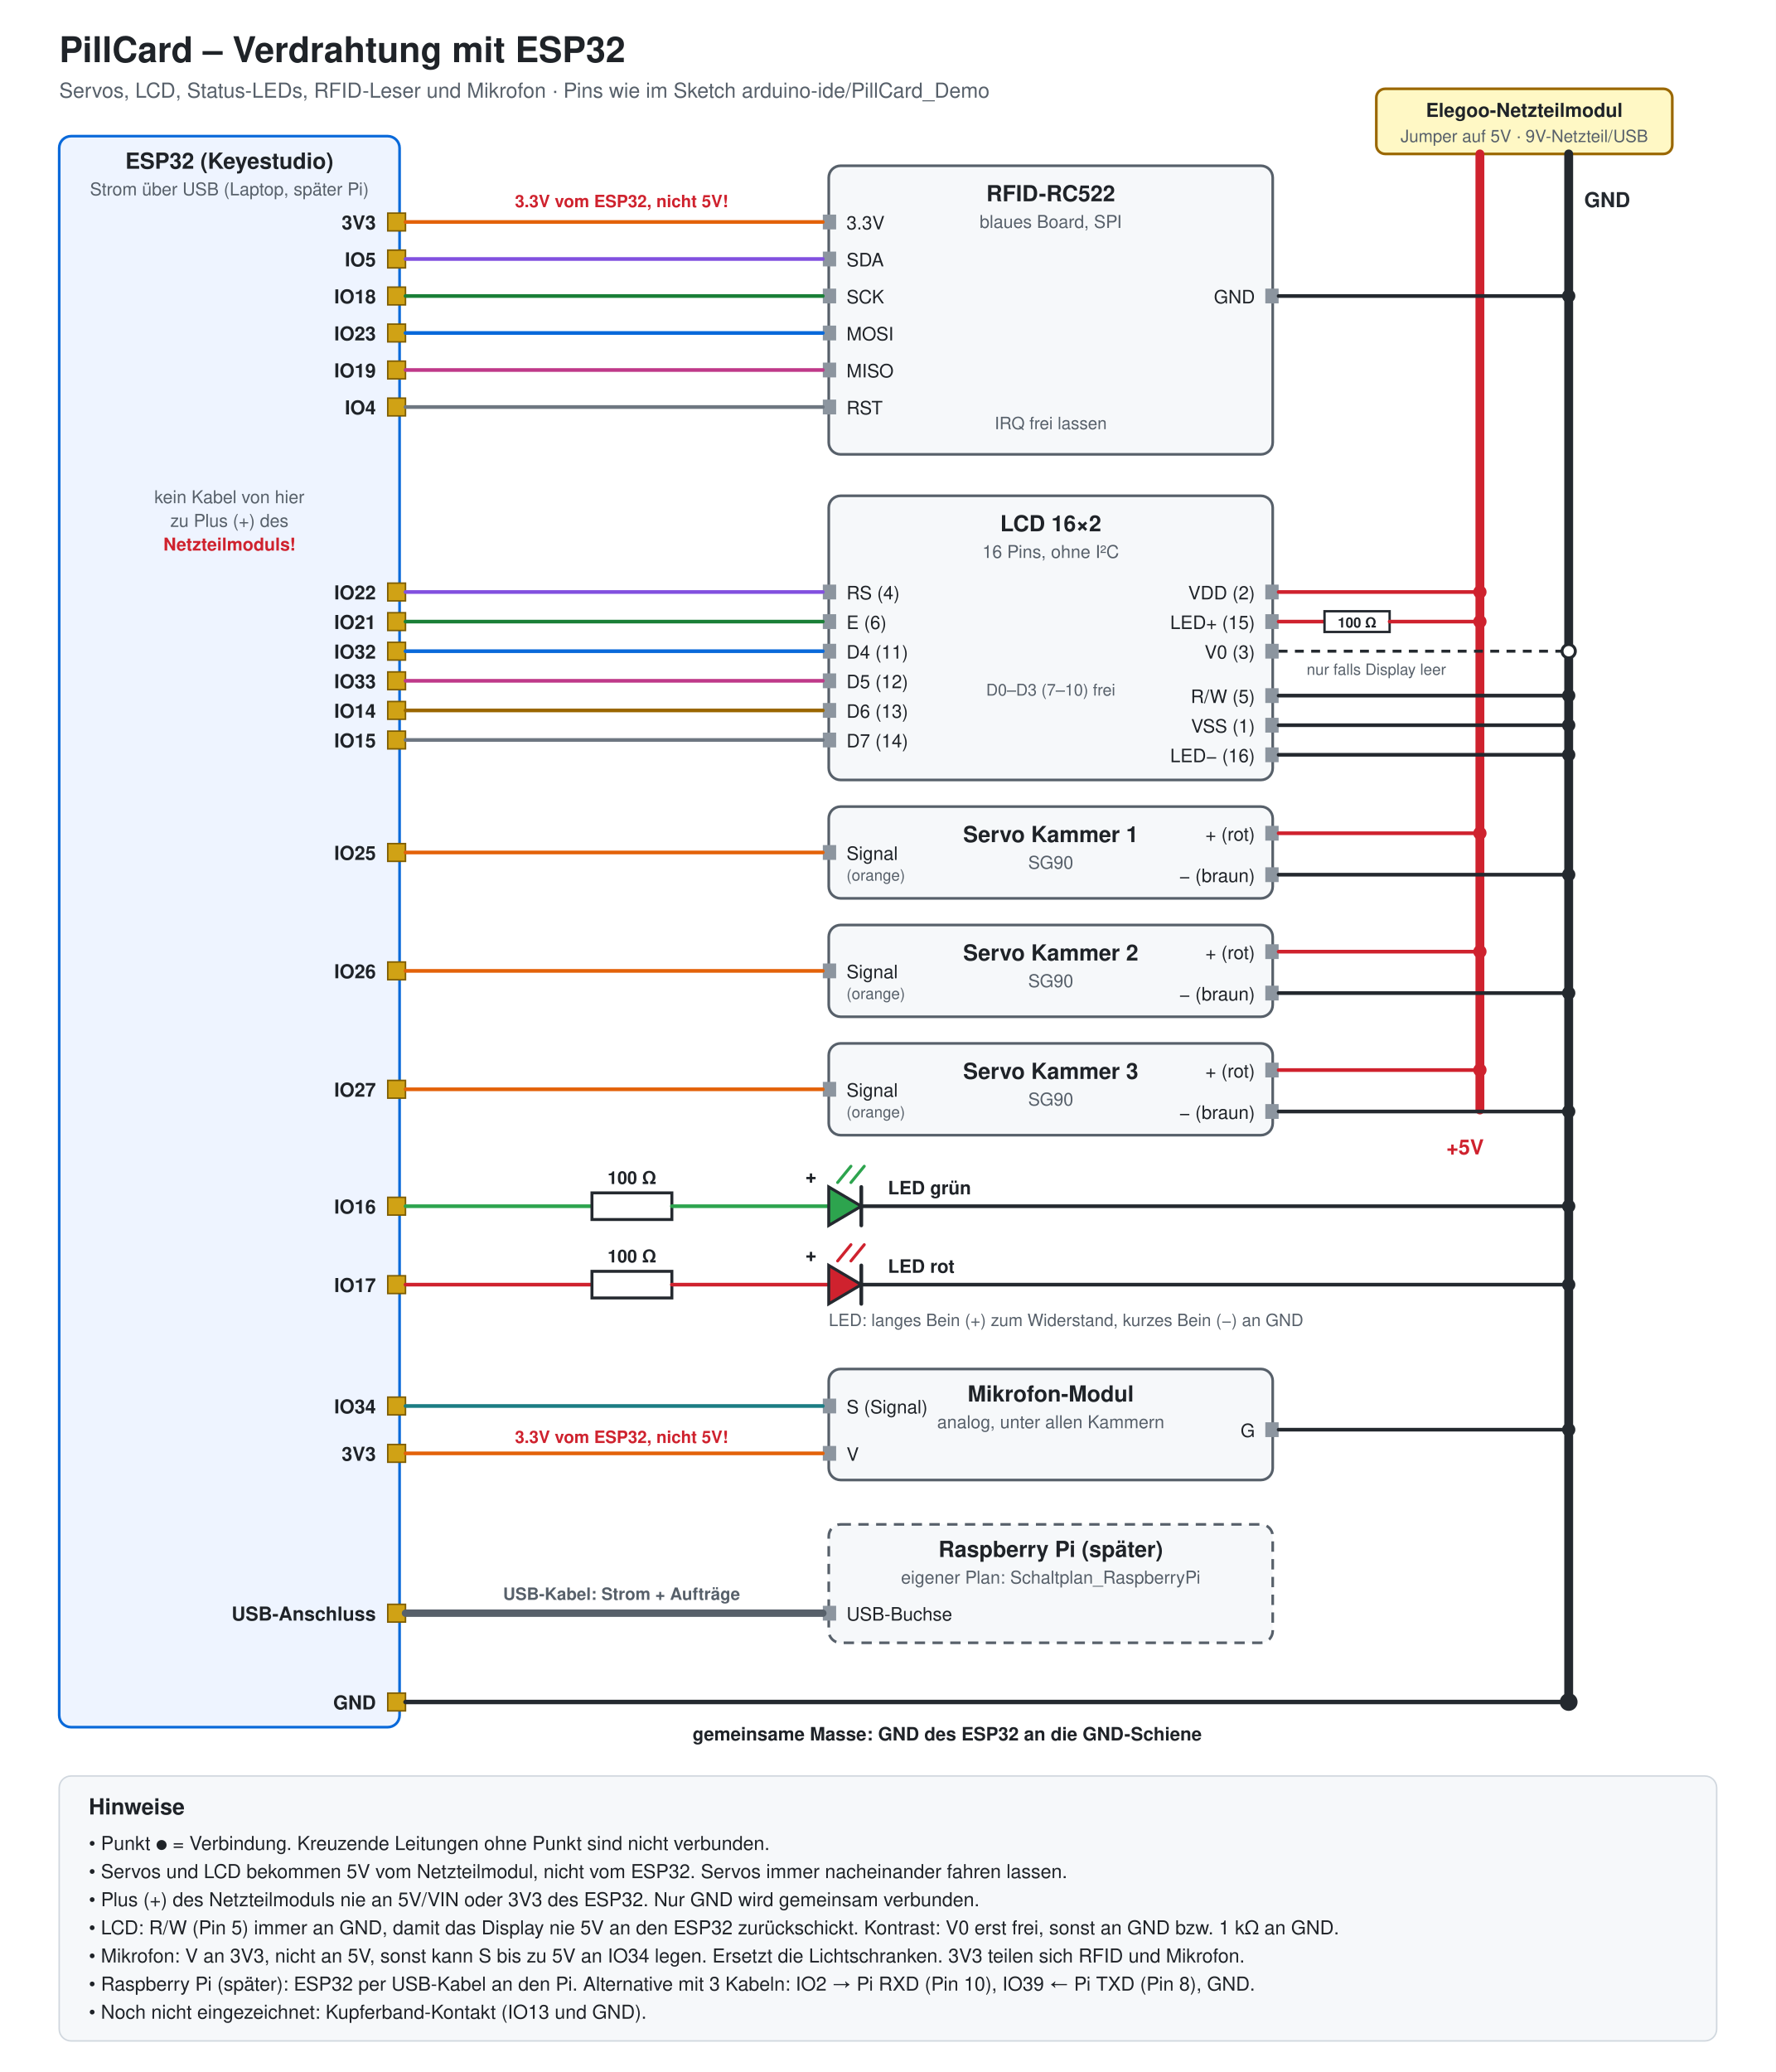
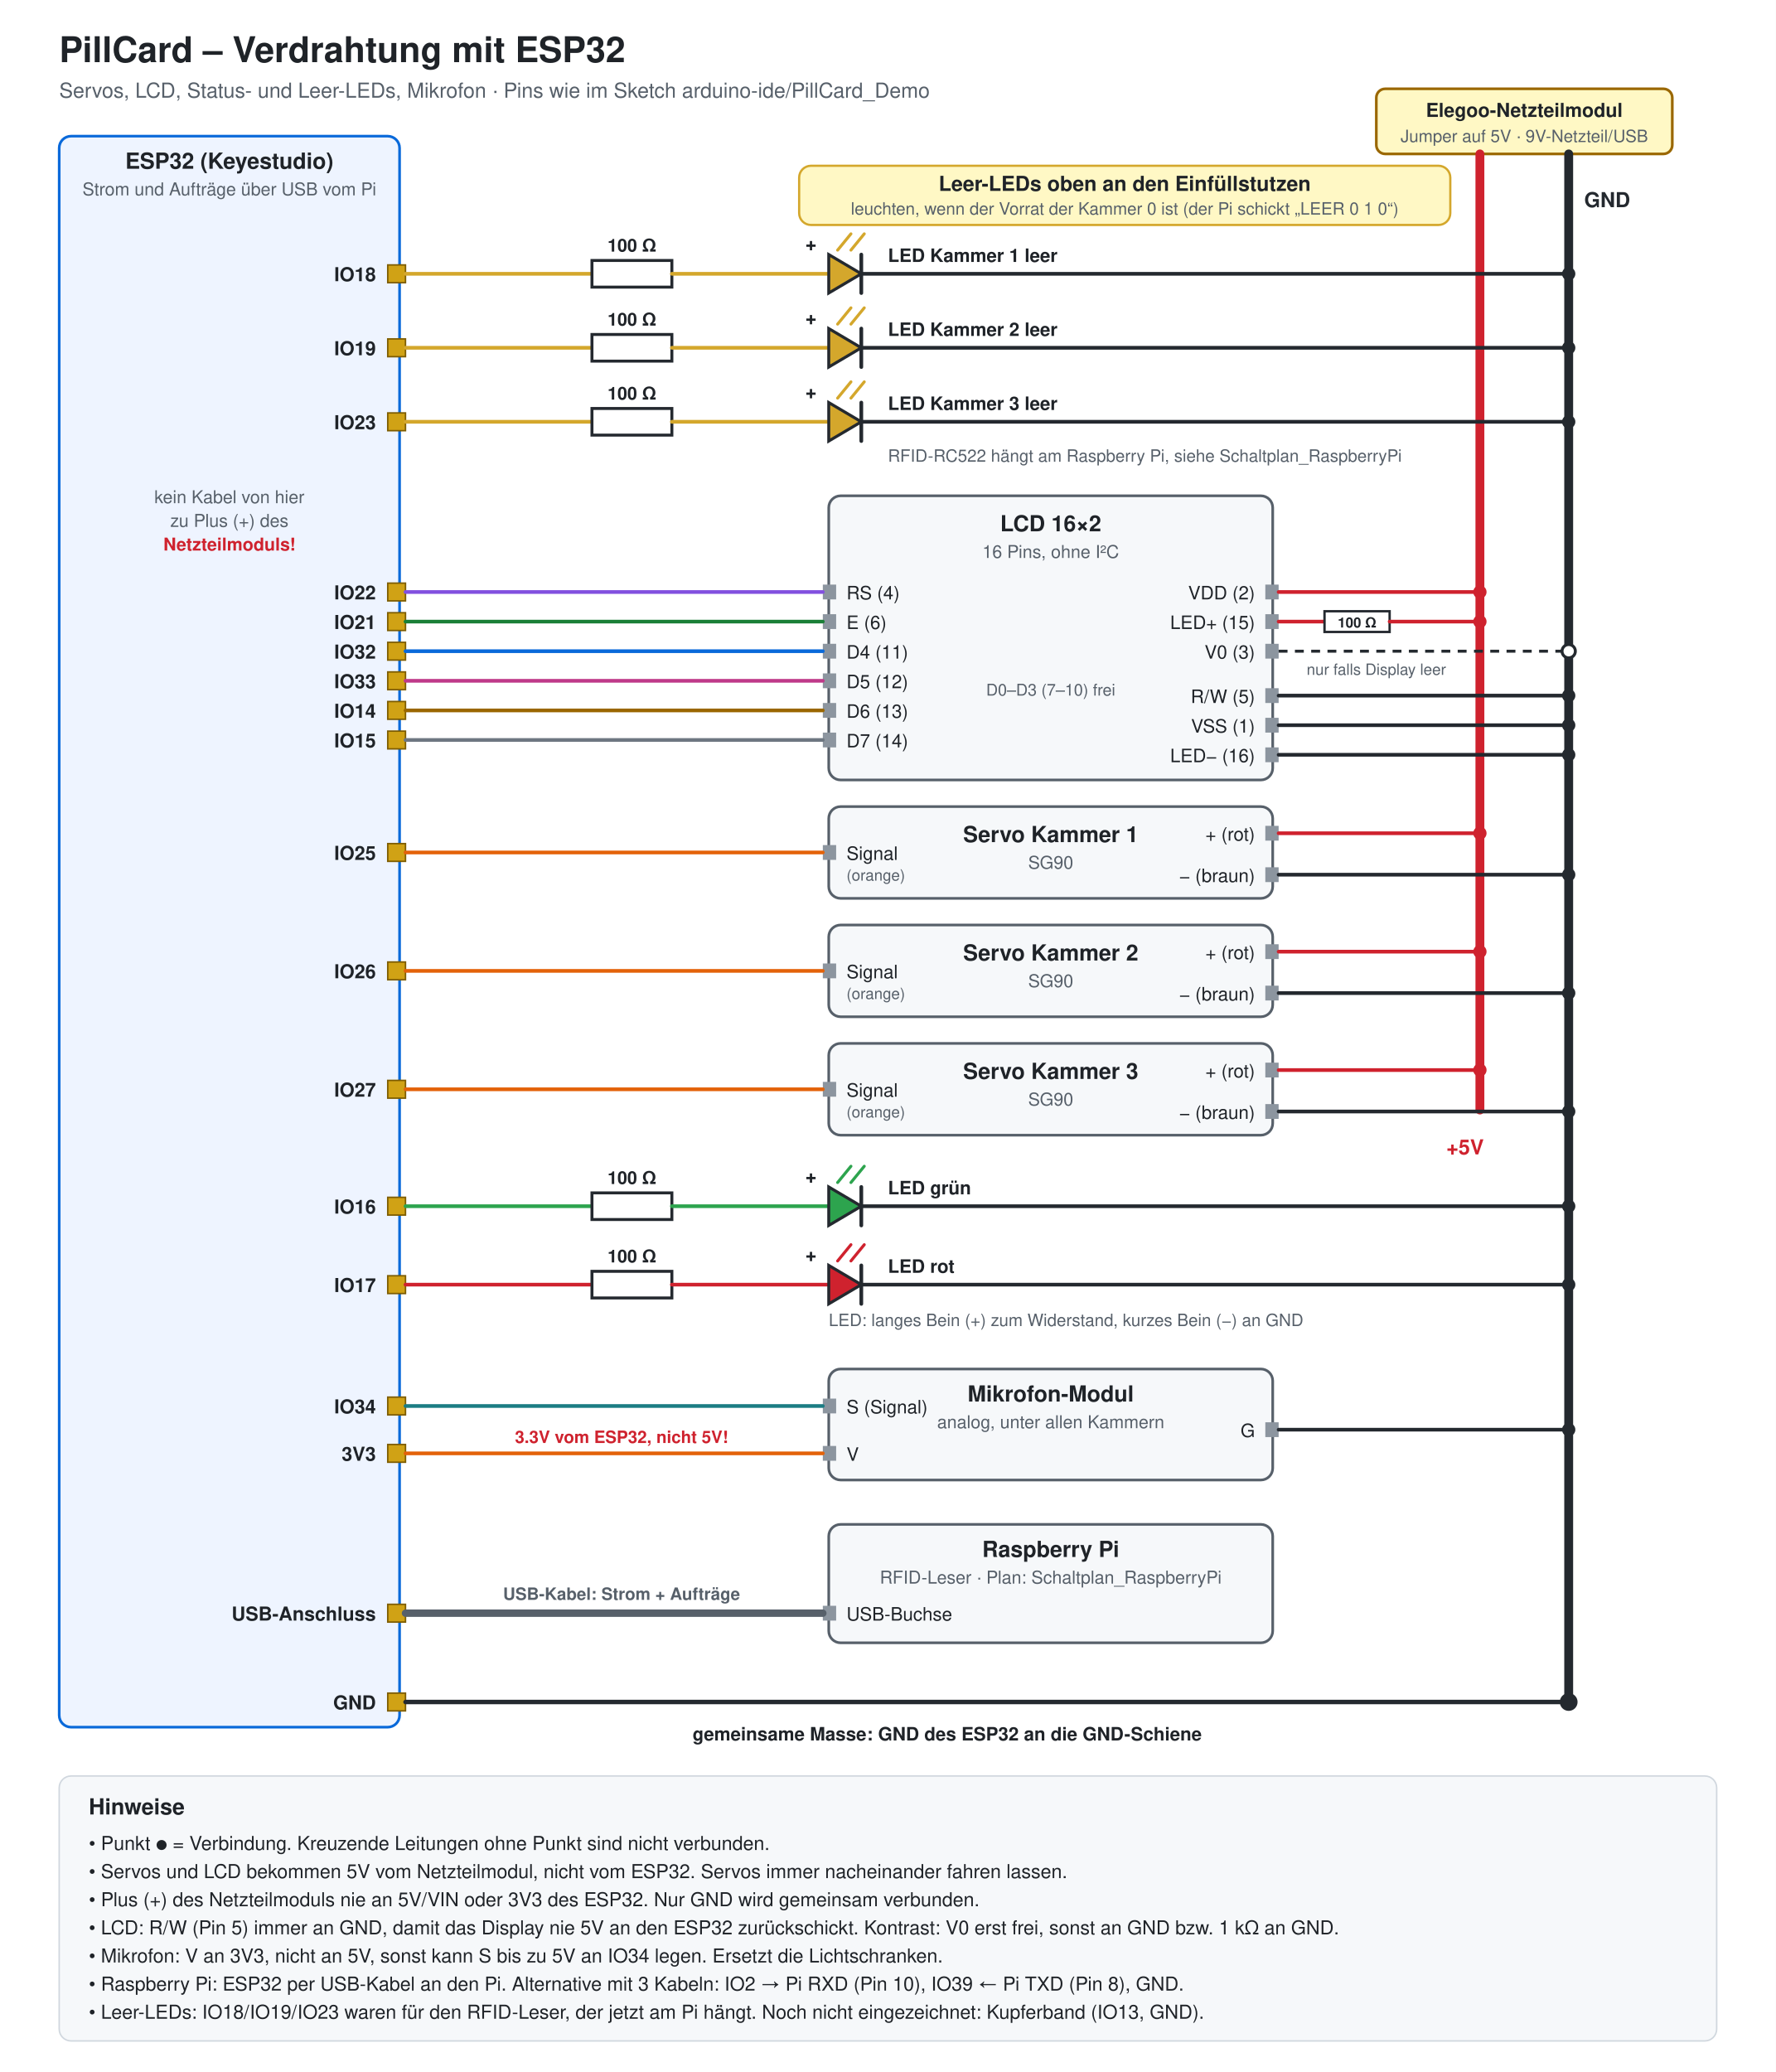
<svg xmlns="http://www.w3.org/2000/svg" viewBox="0 0 1200 1400" width="1200" height="1400">
  <rect width="1200" height="1400" fill="#ffffff" />
  <text x="40" y="42" font-family="Helvetica, Arial, sans-serif" font-size="24" text-anchor="start" font-weight="bold" fill="#1f2328">PillCard – Verdrahtung mit ESP32</text>
-   <text x="40" y="66" font-family="Helvetica, Arial, sans-serif" font-size="14" text-anchor="start" font-weight="normal" fill="#57606a">Servos, LCD, Status-LEDs, RFID-Leser und Mikrofon · Pins wie im Sketch arduino-ide/PillCard_Demo</text>
+   <text x="40" y="66" font-family="Helvetica, Arial, sans-serif" font-size="14" text-anchor="start" font-weight="normal" fill="#57606a">Servos, LCD, Status- und Leer-LEDs, Mikrofon · Pins wie im Sketch arduino-ide/PillCard_Demo</text>
  <rect x="40" y="92" width="230" height="1075" rx="8" fill="#eef4ff" stroke="#0969da" stroke-width="1.8" />
  <text x="155.0" y="114" font-family="Helvetica, Arial, sans-serif" font-size="15" text-anchor="middle" font-weight="bold" fill="#1f2328">ESP32 (Keyestudio)</text>
-   <text x="155.0" y="132" font-family="Helvetica, Arial, sans-serif" font-size="12" text-anchor="middle" font-weight="normal" fill="#57606a">Strom über USB (Laptop, später Pi)</text>
+   <text x="155.0" y="132" font-family="Helvetica, Arial, sans-serif" font-size="12" text-anchor="middle" font-weight="normal" fill="#57606a">Strom und Aufträge über USB vom Pi</text>
  <text x="155" y="340" font-family="Helvetica, Arial, sans-serif" font-size="12" text-anchor="middle" font-weight="normal" fill="#57606a">kein Kabel von hier</text>
  <text x="155" y="356" font-family="Helvetica, Arial, sans-serif" font-size="12" text-anchor="middle" font-weight="normal" fill="#57606a">zu Plus (+) des</text>
  <text x="155" y="372" font-family="Helvetica, Arial, sans-serif" font-size="12" text-anchor="middle" font-weight="bold" fill="#cf222e">Netzteilmoduls!</text>
  <rect x="930" y="60" width="200" height="44" rx="6" fill="#fff8c5" stroke="#9a6700" stroke-width="1.8" />
  <text x="1030" y="79" font-family="Helvetica, Arial, sans-serif" font-size="13" text-anchor="middle" font-weight="bold" fill="#1f2328">Elegoo-Netzteilmodul</text>
  <text x="1030" y="96" font-family="Helvetica, Arial, sans-serif" font-size="11.5" text-anchor="middle" font-weight="normal" fill="#57606a">Jumper auf 5V · 9V-Netzteil/USB</text>
  <line x1="1000" y1="104" x2="1000" y2="750" stroke="#cf222e" stroke-width="6" stroke-linecap="round" />
  <line x1="1060" y1="104" x2="1060" y2="1150" stroke="#24292f" stroke-width="6" stroke-linecap="round" />
  <text x="990" y="780" font-family="Helvetica, Arial, sans-serif" font-size="14" text-anchor="middle" font-weight="bold" fill="#cf222e">+5V</text>
  <text x="1086" y="140" font-family="Helvetica, Arial, sans-serif" font-size="14" text-anchor="middle" font-weight="bold" fill="#24292f">GND</text>
-   <rect x="560" y="112" width="300" height="195" rx="8" fill="#f6f8fa" stroke="#57606a" stroke-width="1.8" />
-   <text x="710.0" y="134" font-family="Helvetica, Arial, sans-serif" font-size="15" text-anchor="middle" font-weight="bold" fill="#1f2328" />
-   <text x="710" y="136" font-family="Helvetica, Arial, sans-serif" font-size="15" text-anchor="middle" font-weight="bold" fill="#1f2328">RFID-RC522</text>
-   <text x="710" y="154" font-family="Helvetica, Arial, sans-serif" font-size="12" text-anchor="middle" font-weight="normal" fill="#57606a">blaues Board, SPI</text>
-   <text x="710" y="290" font-family="Helvetica, Arial, sans-serif" font-size="11.5" text-anchor="middle" font-weight="normal" fill="#57606a">IRQ frei lassen</text>
-   <rect x="262" y="144" width="12" height="12" fill="#d0a215" stroke="#7d5c00" />
-   <text x="254" y="155" font-family="Helvetica, Arial, sans-serif" font-size="13" text-anchor="end" font-weight="bold" fill="#1f2328">3V3</text>
-   <rect x="556" y="145" width="9" height="10" fill="#8c959f" />
-   <text x="572" y="155" font-family="Helvetica, Arial, sans-serif" font-size="12.5" text-anchor="start" font-weight="normal" fill="#1f2328">3.3V</text>
-   <line x1="274" y1="150" x2="556" y2="150" stroke="#e36209" stroke-width="2.5" stroke-linecap="round" />
-   <rect x="262" y="169" width="12" height="12" fill="#d0a215" stroke="#7d5c00" />
-   <text x="254" y="180" font-family="Helvetica, Arial, sans-serif" font-size="13" text-anchor="end" font-weight="bold" fill="#1f2328">IO5</text>
-   <rect x="556" y="170" width="9" height="10" fill="#8c959f" />
-   <text x="572" y="180" font-family="Helvetica, Arial, sans-serif" font-size="12.5" text-anchor="start" font-weight="normal" fill="#1f2328">SDA</text>
-   <line x1="274" y1="175" x2="556" y2="175" stroke="#8250df" stroke-width="2.5" stroke-linecap="round" />
-   <rect x="262" y="194" width="12" height="12" fill="#d0a215" stroke="#7d5c00" />
-   <text x="254" y="205" font-family="Helvetica, Arial, sans-serif" font-size="13" text-anchor="end" font-weight="bold" fill="#1f2328">IO18</text>
-   <rect x="556" y="195" width="9" height="10" fill="#8c959f" />
-   <text x="572" y="205" font-family="Helvetica, Arial, sans-serif" font-size="12.5" text-anchor="start" font-weight="normal" fill="#1f2328">SCK</text>
-   <line x1="274" y1="200" x2="556" y2="200" stroke="#1a7f37" stroke-width="2.5" stroke-linecap="round" />
-   <rect x="262" y="219" width="12" height="12" fill="#d0a215" stroke="#7d5c00" />
-   <text x="254" y="230" font-family="Helvetica, Arial, sans-serif" font-size="13" text-anchor="end" font-weight="bold" fill="#1f2328">IO23</text>
-   <rect x="556" y="220" width="9" height="10" fill="#8c959f" />
-   <text x="572" y="230" font-family="Helvetica, Arial, sans-serif" font-size="12.5" text-anchor="start" font-weight="normal" fill="#1f2328">MOSI</text>
-   <line x1="274" y1="225" x2="556" y2="225" stroke="#0969da" stroke-width="2.5" stroke-linecap="round" />
-   <rect x="262" y="244" width="12" height="12" fill="#d0a215" stroke="#7d5c00" />
-   <text x="254" y="255" font-family="Helvetica, Arial, sans-serif" font-size="13" text-anchor="end" font-weight="bold" fill="#1f2328">IO19</text>
-   <rect x="556" y="245" width="9" height="10" fill="#8c959f" />
-   <text x="572" y="255" font-family="Helvetica, Arial, sans-serif" font-size="12.5" text-anchor="start" font-weight="normal" fill="#1f2328">MISO</text>
-   <line x1="274" y1="250" x2="556" y2="250" stroke="#bf3989" stroke-width="2.5" stroke-linecap="round" />
-   <rect x="262" y="269" width="12" height="12" fill="#d0a215" stroke="#7d5c00" />
-   <text x="254" y="280" font-family="Helvetica, Arial, sans-serif" font-size="13" text-anchor="end" font-weight="bold" fill="#1f2328">IO4</text>
-   <rect x="556" y="270" width="9" height="10" fill="#8c959f" />
-   <text x="572" y="280" font-family="Helvetica, Arial, sans-serif" font-size="12.5" text-anchor="start" font-weight="normal" fill="#1f2328">RST</text>
-   <line x1="274" y1="275" x2="556" y2="275" stroke="#6e7781" stroke-width="2.5" stroke-linecap="round" />
-   <rect x="855" y="195" width="9" height="10" fill="#8c959f" />
-   <text x="848" y="205" font-family="Helvetica, Arial, sans-serif" font-size="12.5" text-anchor="end" font-weight="normal" fill="#1f2328">GND</text>
-   <line x1="864" y1="200" x2="1060" y2="200" stroke="#24292f" stroke-width="2.5" stroke-linecap="round" />
-   <circle cx="1060" cy="200" r="4.5" fill="#24292f" />
-   <text x="420" y="140" font-family="Helvetica, Arial, sans-serif" font-size="11.5" text-anchor="middle" font-weight="bold" fill="#cf222e">3.3V vom ESP32, nicht 5V!</text>
+   <rect x="540" y="112" width="440" height="40" rx="8" fill="#fff8c5" stroke="#d4a72c" stroke-width="1.5" />
+   <text x="760" y="129" font-family="Helvetica, Arial, sans-serif" font-size="14" text-anchor="middle" font-weight="bold" fill="#1f2328">Leer-LEDs oben an den Einfüllstutzen</text>
+   <text x="760" y="145" font-family="Helvetica, Arial, sans-serif" font-size="11.5" text-anchor="middle" font-weight="normal" fill="#57606a">leuchten, wenn der Vorrat der Kammer 0 ist (der Pi schickt „LEER 0 1 0“)</text>
+   <rect x="262" y="179" width="12" height="12" fill="#d0a215" stroke="#7d5c00" />
+   <text x="254" y="190" font-family="Helvetica, Arial, sans-serif" font-size="13" text-anchor="end" font-weight="bold" fill="#1f2328">IO18</text>
+   <line x1="274" y1="185" x2="400" y2="185" stroke="#d4a72c" stroke-width="2.5" stroke-linecap="round" />
+   <rect x="400" y="176" width="54" height="18" fill="#ffffff" stroke="#24292f" stroke-width="2" />
+   <text x="427" y="170" font-family="Helvetica, Arial, sans-serif" font-size="12" text-anchor="middle" font-weight="bold" fill="#1f2328">100 Ω</text>
+   <line x1="454" y1="185" x2="560" y2="185" stroke="#d4a72c" stroke-width="2.5" stroke-linecap="round" />
+   <polygon points="560,172 560,198 582,185" fill="#d4a72c" stroke="#24292f" stroke-width="2" />
+   <line x1="582" y1="172" x2="582" y2="198" stroke="#24292f" stroke-width="2.5" stroke-linecap="round" />
+   <line x1="566" y1="169" x2="575" y2="158" stroke="#d4a72c" stroke-width="2" stroke-linecap="round" />
+   <line x1="575" y1="169" x2="584" y2="158" stroke="#d4a72c" stroke-width="2" stroke-linecap="round" />
+   <text x="600" y="177" font-family="Helvetica, Arial, sans-serif" font-size="12.5" text-anchor="start" font-weight="bold" fill="#1f2328">LED Kammer 1 leer</text>
+   <text x="548" y="169" font-family="Helvetica, Arial, sans-serif" font-size="13" text-anchor="middle" font-weight="bold" fill="#1f2328">+</text>
+   <line x1="582" y1="185" x2="1060" y2="185" stroke="#24292f" stroke-width="2.5" stroke-linecap="round" />
+   <circle cx="1060" cy="185" r="4.5" fill="#24292f" />
+   <rect x="262" y="229" width="12" height="12" fill="#d0a215" stroke="#7d5c00" />
+   <text x="254" y="240" font-family="Helvetica, Arial, sans-serif" font-size="13" text-anchor="end" font-weight="bold" fill="#1f2328">IO19</text>
+   <line x1="274" y1="235" x2="400" y2="235" stroke="#d4a72c" stroke-width="2.5" stroke-linecap="round" />
+   <rect x="400" y="226" width="54" height="18" fill="#ffffff" stroke="#24292f" stroke-width="2" />
+   <text x="427" y="220" font-family="Helvetica, Arial, sans-serif" font-size="12" text-anchor="middle" font-weight="bold" fill="#1f2328">100 Ω</text>
+   <line x1="454" y1="235" x2="560" y2="235" stroke="#d4a72c" stroke-width="2.5" stroke-linecap="round" />
+   <polygon points="560,222 560,248 582,235" fill="#d4a72c" stroke="#24292f" stroke-width="2" />
+   <line x1="582" y1="222" x2="582" y2="248" stroke="#24292f" stroke-width="2.5" stroke-linecap="round" />
+   <line x1="566" y1="219" x2="575" y2="208" stroke="#d4a72c" stroke-width="2" stroke-linecap="round" />
+   <line x1="575" y1="219" x2="584" y2="208" stroke="#d4a72c" stroke-width="2" stroke-linecap="round" />
+   <text x="600" y="227" font-family="Helvetica, Arial, sans-serif" font-size="12.5" text-anchor="start" font-weight="bold" fill="#1f2328">LED Kammer 2 leer</text>
+   <text x="548" y="219" font-family="Helvetica, Arial, sans-serif" font-size="13" text-anchor="middle" font-weight="bold" fill="#1f2328">+</text>
+   <line x1="582" y1="235" x2="1060" y2="235" stroke="#24292f" stroke-width="2.5" stroke-linecap="round" />
+   <circle cx="1060" cy="235" r="4.5" fill="#24292f" />
+   <rect x="262" y="279" width="12" height="12" fill="#d0a215" stroke="#7d5c00" />
+   <text x="254" y="290" font-family="Helvetica, Arial, sans-serif" font-size="13" text-anchor="end" font-weight="bold" fill="#1f2328">IO23</text>
+   <line x1="274" y1="285" x2="400" y2="285" stroke="#d4a72c" stroke-width="2.5" stroke-linecap="round" />
+   <rect x="400" y="276" width="54" height="18" fill="#ffffff" stroke="#24292f" stroke-width="2" />
+   <text x="427" y="270" font-family="Helvetica, Arial, sans-serif" font-size="12" text-anchor="middle" font-weight="bold" fill="#1f2328">100 Ω</text>
+   <line x1="454" y1="285" x2="560" y2="285" stroke="#d4a72c" stroke-width="2.5" stroke-linecap="round" />
+   <polygon points="560,272 560,298 582,285" fill="#d4a72c" stroke="#24292f" stroke-width="2" />
+   <line x1="582" y1="272" x2="582" y2="298" stroke="#24292f" stroke-width="2.5" stroke-linecap="round" />
+   <line x1="566" y1="269" x2="575" y2="258" stroke="#d4a72c" stroke-width="2" stroke-linecap="round" />
+   <line x1="575" y1="269" x2="584" y2="258" stroke="#d4a72c" stroke-width="2" stroke-linecap="round" />
+   <text x="600" y="277" font-family="Helvetica, Arial, sans-serif" font-size="12.5" text-anchor="start" font-weight="bold" fill="#1f2328">LED Kammer 3 leer</text>
+   <text x="548" y="269" font-family="Helvetica, Arial, sans-serif" font-size="13" text-anchor="middle" font-weight="bold" fill="#1f2328">+</text>
+   <line x1="582" y1="285" x2="1060" y2="285" stroke="#24292f" stroke-width="2.5" stroke-linecap="round" />
+   <circle cx="1060" cy="285" r="4.5" fill="#24292f" />
+   <text x="600" y="312" font-family="Helvetica, Arial, sans-serif" font-size="11.5" text-anchor="start" font-weight="normal" fill="#57606a">RFID-RC522 hängt am Raspberry Pi, siehe Schaltplan_RaspberryPi</text>
  <rect x="560" y="335" width="300" height="192" rx="8" fill="#f6f8fa" stroke="#57606a" stroke-width="1.8" />
  <text x="710.0" y="357" font-family="Helvetica, Arial, sans-serif" font-size="15" text-anchor="middle" font-weight="bold" fill="#1f2328" />
  <text x="710" y="359" font-family="Helvetica, Arial, sans-serif" font-size="15" text-anchor="middle" font-weight="bold" fill="#1f2328">LCD 16×2</text>
  <text x="710" y="377" font-family="Helvetica, Arial, sans-serif" font-size="12" text-anchor="middle" font-weight="normal" fill="#57606a">16 Pins, ohne I²C</text>
  <rect x="262" y="394" width="12" height="12" fill="#d0a215" stroke="#7d5c00" />
  <text x="254" y="405" font-family="Helvetica, Arial, sans-serif" font-size="13" text-anchor="end" font-weight="bold" fill="#1f2328">IO22</text>
  <rect x="556" y="395" width="9" height="10" fill="#8c959f" />
  <text x="572" y="405" font-family="Helvetica, Arial, sans-serif" font-size="12.5" text-anchor="start" font-weight="normal" fill="#1f2328">RS (4)</text>
  <line x1="274" y1="400" x2="556" y2="400" stroke="#8250df" stroke-width="2.5" stroke-linecap="round" />
  <rect x="262" y="414" width="12" height="12" fill="#d0a215" stroke="#7d5c00" />
  <text x="254" y="425" font-family="Helvetica, Arial, sans-serif" font-size="13" text-anchor="end" font-weight="bold" fill="#1f2328">IO21</text>
  <rect x="556" y="415" width="9" height="10" fill="#8c959f" />
  <text x="572" y="425" font-family="Helvetica, Arial, sans-serif" font-size="12.5" text-anchor="start" font-weight="normal" fill="#1f2328">E (6)</text>
  <line x1="274" y1="420" x2="556" y2="420" stroke="#1a7f37" stroke-width="2.5" stroke-linecap="round" />
  <rect x="262" y="434" width="12" height="12" fill="#d0a215" stroke="#7d5c00" />
  <text x="254" y="445" font-family="Helvetica, Arial, sans-serif" font-size="13" text-anchor="end" font-weight="bold" fill="#1f2328">IO32</text>
  <rect x="556" y="435" width="9" height="10" fill="#8c959f" />
  <text x="572" y="445" font-family="Helvetica, Arial, sans-serif" font-size="12.5" text-anchor="start" font-weight="normal" fill="#1f2328">D4 (11)</text>
  <line x1="274" y1="440" x2="556" y2="440" stroke="#0969da" stroke-width="2.5" stroke-linecap="round" />
  <rect x="262" y="454" width="12" height="12" fill="#d0a215" stroke="#7d5c00" />
  <text x="254" y="465" font-family="Helvetica, Arial, sans-serif" font-size="13" text-anchor="end" font-weight="bold" fill="#1f2328">IO33</text>
  <rect x="556" y="455" width="9" height="10" fill="#8c959f" />
  <text x="572" y="465" font-family="Helvetica, Arial, sans-serif" font-size="12.5" text-anchor="start" font-weight="normal" fill="#1f2328">D5 (12)</text>
  <line x1="274" y1="460" x2="556" y2="460" stroke="#bf3989" stroke-width="2.5" stroke-linecap="round" />
  <rect x="262" y="474" width="12" height="12" fill="#d0a215" stroke="#7d5c00" />
  <text x="254" y="485" font-family="Helvetica, Arial, sans-serif" font-size="13" text-anchor="end" font-weight="bold" fill="#1f2328">IO14</text>
  <rect x="556" y="475" width="9" height="10" fill="#8c959f" />
  <text x="572" y="485" font-family="Helvetica, Arial, sans-serif" font-size="12.5" text-anchor="start" font-weight="normal" fill="#1f2328">D6 (13)</text>
  <line x1="274" y1="480" x2="556" y2="480" stroke="#9a6700" stroke-width="2.5" stroke-linecap="round" />
  <rect x="262" y="494" width="12" height="12" fill="#d0a215" stroke="#7d5c00" />
  <text x="254" y="505" font-family="Helvetica, Arial, sans-serif" font-size="13" text-anchor="end" font-weight="bold" fill="#1f2328">IO15</text>
  <rect x="556" y="495" width="9" height="10" fill="#8c959f" />
  <text x="572" y="505" font-family="Helvetica, Arial, sans-serif" font-size="12.5" text-anchor="start" font-weight="normal" fill="#1f2328">D7 (14)</text>
  <line x1="274" y1="500" x2="556" y2="500" stroke="#6e7781" stroke-width="2.5" stroke-linecap="round" />
  <text x="710" y="470" font-family="Helvetica, Arial, sans-serif" font-size="11" text-anchor="middle" font-weight="normal" fill="#57606a">D0–D3 (7–10) frei</text>
  <rect x="855" y="395" width="9" height="10" fill="#8c959f" />
  <text x="848" y="405" font-family="Helvetica, Arial, sans-serif" font-size="12.5" text-anchor="end" font-weight="normal" fill="#1f2328">VDD (2)</text>
  <line x1="864" y1="400" x2="1000" y2="400" stroke="#cf222e" stroke-width="2.5" stroke-linecap="round" />
  <circle cx="1000" cy="400" r="4.5" fill="#cf222e" />
  <rect x="855" y="415" width="9" height="10" fill="#8c959f" />
  <text x="848" y="425" font-family="Helvetica, Arial, sans-serif" font-size="12.5" text-anchor="end" font-weight="normal" fill="#1f2328">LED+ (15)</text>
  <line x1="864" y1="420" x2="895" y2="420" stroke="#cf222e" stroke-width="2.5" stroke-linecap="round" />
  <rect x="895" y="413" width="44" height="14" fill="#ffffff" stroke="#24292f" stroke-width="1.6" />
  <text x="917" y="424" font-family="Helvetica, Arial, sans-serif" font-size="9.5" text-anchor="middle" font-weight="bold" fill="#1f2328">100 Ω</text>
  <line x1="939" y1="420" x2="1000" y2="420" stroke="#cf222e" stroke-width="2.5" stroke-linecap="round" />
  <circle cx="1000" cy="420" r="4.5" fill="#cf222e" />
  <rect x="855" y="435" width="9" height="10" fill="#8c959f" />
  <text x="848" y="445" font-family="Helvetica, Arial, sans-serif" font-size="12.5" text-anchor="end" font-weight="normal" fill="#1f2328">V0 (3)</text>
  <line x1="864" y1="440" x2="1060" y2="440" stroke="#24292f" stroke-width="2" stroke-dasharray="6 5" />
  <circle cx="1060" cy="440" r="4.5" fill="#ffffff" stroke="#24292f" stroke-width="2" />
  <text x="930" y="456" font-family="Helvetica, Arial, sans-serif" font-size="10.5" text-anchor="middle" font-weight="normal" fill="#57606a">nur falls Display leer</text>
  <rect x="855" y="465" width="9" height="10" fill="#8c959f" />
  <text x="848" y="475" font-family="Helvetica, Arial, sans-serif" font-size="12.5" text-anchor="end" font-weight="normal" fill="#1f2328">R/W (5)</text>
  <line x1="864" y1="470" x2="1060" y2="470" stroke="#24292f" stroke-width="2.5" stroke-linecap="round" />
  <circle cx="1060" cy="470" r="4.5" fill="#24292f" />
  <rect x="855" y="485" width="9" height="10" fill="#8c959f" />
  <text x="848" y="495" font-family="Helvetica, Arial, sans-serif" font-size="12.5" text-anchor="end" font-weight="normal" fill="#1f2328">VSS (1)</text>
  <line x1="864" y1="490" x2="1060" y2="490" stroke="#24292f" stroke-width="2.5" stroke-linecap="round" />
  <circle cx="1060" cy="490" r="4.5" fill="#24292f" />
  <rect x="855" y="505" width="9" height="10" fill="#8c959f" />
  <text x="848" y="515" font-family="Helvetica, Arial, sans-serif" font-size="12.5" text-anchor="end" font-weight="normal" fill="#1f2328">LED− (16)</text>
  <line x1="864" y1="510" x2="1060" y2="510" stroke="#24292f" stroke-width="2.5" stroke-linecap="round" />
  <circle cx="1060" cy="510" r="4.5" fill="#24292f" />
  <rect x="560" y="545" width="300" height="62" rx="8" fill="#f6f8fa" stroke="#57606a" stroke-width="1.8" />
  <text x="710.0" y="567" font-family="Helvetica, Arial, sans-serif" font-size="15" text-anchor="middle" font-weight="bold" fill="#1f2328" />
  <text x="710" y="569" font-family="Helvetica, Arial, sans-serif" font-size="15" text-anchor="middle" font-weight="bold" fill="#1f2328">Servo Kammer 1</text>
  <text x="710" y="587" font-family="Helvetica, Arial, sans-serif" font-size="12" text-anchor="middle" font-weight="normal" fill="#57606a">SG90</text>
  <rect x="262" y="570" width="12" height="12" fill="#d0a215" stroke="#7d5c00" />
  <text x="254" y="581" font-family="Helvetica, Arial, sans-serif" font-size="13" text-anchor="end" font-weight="bold" fill="#1f2328">IO25</text>
  <rect x="556" y="571" width="9" height="10" fill="#8c959f" />
  <text x="572" y="581" font-family="Helvetica, Arial, sans-serif" font-size="12.5" text-anchor="start" font-weight="normal" fill="#1f2328">Signal</text>
  <text x="572" y="595" font-family="Helvetica, Arial, sans-serif" font-size="10.5" text-anchor="start" font-weight="normal" fill="#57606a">(orange)</text>
  <line x1="274" y1="576" x2="556" y2="576" stroke="#e36209" stroke-width="2.5" stroke-linecap="round" />
  <rect x="855" y="558" width="9" height="10" fill="#8c959f" />
  <text x="848" y="568" font-family="Helvetica, Arial, sans-serif" font-size="12.5" text-anchor="end" font-weight="normal" fill="#1f2328">+ (rot)</text>
  <rect x="855" y="586" width="9" height="10" fill="#8c959f" />
  <text x="848" y="596" font-family="Helvetica, Arial, sans-serif" font-size="12.5" text-anchor="end" font-weight="normal" fill="#1f2328">− (braun)</text>
  <line x1="864" y1="563" x2="1000" y2="563" stroke="#cf222e" stroke-width="2.5" stroke-linecap="round" />
  <circle cx="1000" cy="563" r="4.5" fill="#cf222e" />
  <line x1="864" y1="591" x2="1060" y2="591" stroke="#24292f" stroke-width="2.5" stroke-linecap="round" />
  <circle cx="1060" cy="591" r="4.5" fill="#24292f" />
  <rect x="560" y="625" width="300" height="62" rx="8" fill="#f6f8fa" stroke="#57606a" stroke-width="1.8" />
  <text x="710.0" y="647" font-family="Helvetica, Arial, sans-serif" font-size="15" text-anchor="middle" font-weight="bold" fill="#1f2328" />
  <text x="710" y="649" font-family="Helvetica, Arial, sans-serif" font-size="15" text-anchor="middle" font-weight="bold" fill="#1f2328">Servo Kammer 2</text>
  <text x="710" y="667" font-family="Helvetica, Arial, sans-serif" font-size="12" text-anchor="middle" font-weight="normal" fill="#57606a">SG90</text>
  <rect x="262" y="650" width="12" height="12" fill="#d0a215" stroke="#7d5c00" />
  <text x="254" y="661" font-family="Helvetica, Arial, sans-serif" font-size="13" text-anchor="end" font-weight="bold" fill="#1f2328">IO26</text>
  <rect x="556" y="651" width="9" height="10" fill="#8c959f" />
  <text x="572" y="661" font-family="Helvetica, Arial, sans-serif" font-size="12.5" text-anchor="start" font-weight="normal" fill="#1f2328">Signal</text>
  <text x="572" y="675" font-family="Helvetica, Arial, sans-serif" font-size="10.5" text-anchor="start" font-weight="normal" fill="#57606a">(orange)</text>
  <line x1="274" y1="656" x2="556" y2="656" stroke="#e36209" stroke-width="2.5" stroke-linecap="round" />
  <rect x="855" y="638" width="9" height="10" fill="#8c959f" />
  <text x="848" y="648" font-family="Helvetica, Arial, sans-serif" font-size="12.5" text-anchor="end" font-weight="normal" fill="#1f2328">+ (rot)</text>
  <rect x="855" y="666" width="9" height="10" fill="#8c959f" />
  <text x="848" y="676" font-family="Helvetica, Arial, sans-serif" font-size="12.5" text-anchor="end" font-weight="normal" fill="#1f2328">− (braun)</text>
  <line x1="864" y1="643" x2="1000" y2="643" stroke="#cf222e" stroke-width="2.5" stroke-linecap="round" />
  <circle cx="1000" cy="643" r="4.5" fill="#cf222e" />
  <line x1="864" y1="671" x2="1060" y2="671" stroke="#24292f" stroke-width="2.5" stroke-linecap="round" />
  <circle cx="1060" cy="671" r="4.5" fill="#24292f" />
  <rect x="560" y="705" width="300" height="62" rx="8" fill="#f6f8fa" stroke="#57606a" stroke-width="1.8" />
  <text x="710.0" y="727" font-family="Helvetica, Arial, sans-serif" font-size="15" text-anchor="middle" font-weight="bold" fill="#1f2328" />
  <text x="710" y="729" font-family="Helvetica, Arial, sans-serif" font-size="15" text-anchor="middle" font-weight="bold" fill="#1f2328">Servo Kammer 3</text>
  <text x="710" y="747" font-family="Helvetica, Arial, sans-serif" font-size="12" text-anchor="middle" font-weight="normal" fill="#57606a">SG90</text>
  <rect x="262" y="730" width="12" height="12" fill="#d0a215" stroke="#7d5c00" />
  <text x="254" y="741" font-family="Helvetica, Arial, sans-serif" font-size="13" text-anchor="end" font-weight="bold" fill="#1f2328">IO27</text>
  <rect x="556" y="731" width="9" height="10" fill="#8c959f" />
  <text x="572" y="741" font-family="Helvetica, Arial, sans-serif" font-size="12.5" text-anchor="start" font-weight="normal" fill="#1f2328">Signal</text>
  <text x="572" y="755" font-family="Helvetica, Arial, sans-serif" font-size="10.5" text-anchor="start" font-weight="normal" fill="#57606a">(orange)</text>
  <line x1="274" y1="736" x2="556" y2="736" stroke="#e36209" stroke-width="2.5" stroke-linecap="round" />
  <rect x="855" y="718" width="9" height="10" fill="#8c959f" />
  <text x="848" y="728" font-family="Helvetica, Arial, sans-serif" font-size="12.5" text-anchor="end" font-weight="normal" fill="#1f2328">+ (rot)</text>
  <rect x="855" y="746" width="9" height="10" fill="#8c959f" />
  <text x="848" y="756" font-family="Helvetica, Arial, sans-serif" font-size="12.5" text-anchor="end" font-weight="normal" fill="#1f2328">− (braun)</text>
  <line x1="864" y1="723" x2="1000" y2="723" stroke="#cf222e" stroke-width="2.5" stroke-linecap="round" />
  <circle cx="1000" cy="723" r="4.5" fill="#cf222e" />
  <line x1="864" y1="751" x2="1060" y2="751" stroke="#24292f" stroke-width="2.5" stroke-linecap="round" />
  <circle cx="1060" cy="751" r="4.5" fill="#24292f" />
  <rect x="262" y="809" width="12" height="12" fill="#d0a215" stroke="#7d5c00" />
  <text x="254" y="820" font-family="Helvetica, Arial, sans-serif" font-size="13" text-anchor="end" font-weight="bold" fill="#1f2328">IO16</text>
  <line x1="274" y1="815" x2="400" y2="815" stroke="#2da44e" stroke-width="2.5" stroke-linecap="round" />
  <rect x="400" y="806" width="54" height="18" fill="#ffffff" stroke="#24292f" stroke-width="2" />
  <text x="427" y="800" font-family="Helvetica, Arial, sans-serif" font-size="12" text-anchor="middle" font-weight="bold" fill="#1f2328">100 Ω</text>
  <line x1="454" y1="815" x2="560" y2="815" stroke="#2da44e" stroke-width="2.5" stroke-linecap="round" />
  <polygon points="560,802 560,828 582,815" fill="#2da44e" stroke="#24292f" stroke-width="2" />
  <line x1="582" y1="802" x2="582" y2="828" stroke="#24292f" stroke-width="2.5" stroke-linecap="round" />
  <line x1="566" y1="799" x2="575" y2="788" stroke="#2da44e" stroke-width="2" stroke-linecap="round" />
  <line x1="575" y1="799" x2="584" y2="788" stroke="#2da44e" stroke-width="2" stroke-linecap="round" />
  <text x="600" y="807" font-family="Helvetica, Arial, sans-serif" font-size="12.5" text-anchor="start" font-weight="bold" fill="#1f2328">LED grün</text>
  <text x="548" y="799" font-family="Helvetica, Arial, sans-serif" font-size="13" text-anchor="middle" font-weight="bold" fill="#1f2328">+</text>
  <line x1="582" y1="815" x2="1060" y2="815" stroke="#24292f" stroke-width="2.5" stroke-linecap="round" />
  <circle cx="1060" cy="815" r="4.5" fill="#24292f" />
  <rect x="262" y="862" width="12" height="12" fill="#d0a215" stroke="#7d5c00" />
  <text x="254" y="873" font-family="Helvetica, Arial, sans-serif" font-size="13" text-anchor="end" font-weight="bold" fill="#1f2328">IO17</text>
  <line x1="274" y1="868" x2="400" y2="868" stroke="#cf222e" stroke-width="2.5" stroke-linecap="round" />
  <rect x="400" y="859" width="54" height="18" fill="#ffffff" stroke="#24292f" stroke-width="2" />
  <text x="427" y="853" font-family="Helvetica, Arial, sans-serif" font-size="12" text-anchor="middle" font-weight="bold" fill="#1f2328">100 Ω</text>
  <line x1="454" y1="868" x2="560" y2="868" stroke="#cf222e" stroke-width="2.5" stroke-linecap="round" />
  <polygon points="560,855 560,881 582,868" fill="#cf222e" stroke="#24292f" stroke-width="2" />
  <line x1="582" y1="855" x2="582" y2="881" stroke="#24292f" stroke-width="2.5" stroke-linecap="round" />
  <line x1="566" y1="852" x2="575" y2="841" stroke="#cf222e" stroke-width="2" stroke-linecap="round" />
  <line x1="575" y1="852" x2="584" y2="841" stroke="#cf222e" stroke-width="2" stroke-linecap="round" />
  <text x="600" y="860" font-family="Helvetica, Arial, sans-serif" font-size="12.5" text-anchor="start" font-weight="bold" fill="#1f2328">LED rot</text>
  <text x="548" y="852" font-family="Helvetica, Arial, sans-serif" font-size="13" text-anchor="middle" font-weight="bold" fill="#1f2328">+</text>
  <line x1="582" y1="868" x2="1060" y2="868" stroke="#24292f" stroke-width="2.5" stroke-linecap="round" />
  <circle cx="1060" cy="868" r="4.5" fill="#24292f" />
  <text x="560" y="896" font-family="Helvetica, Arial, sans-serif" font-size="11.5" text-anchor="start" font-weight="normal" fill="#57606a">LED: langes Bein (+) zum Widerstand, kurzes Bein (−) an GND</text>
  <rect x="560" y="925" width="300" height="75" rx="8" fill="#f6f8fa" stroke="#57606a" stroke-width="1.8" />
  <text x="710" y="947" font-family="Helvetica, Arial, sans-serif" font-size="15" text-anchor="middle" font-weight="bold" fill="#1f2328">Mikrofon-Modul</text>
  <text x="710" y="965" font-family="Helvetica, Arial, sans-serif" font-size="12" text-anchor="middle" font-weight="normal" fill="#57606a">analog, unter allen Kammern</text>
  <rect x="262" y="944" width="12" height="12" fill="#d0a215" stroke="#7d5c00" />
  <text x="254" y="955" font-family="Helvetica, Arial, sans-serif" font-size="13" text-anchor="end" font-weight="bold" fill="#1f2328">IO34</text>
  <rect x="556" y="945" width="9" height="10" fill="#8c959f" />
  <text x="572" y="955" font-family="Helvetica, Arial, sans-serif" font-size="12.5" text-anchor="start" font-weight="normal" fill="#1f2328">S (Signal)</text>
  <line x1="274" y1="950" x2="556" y2="950" stroke="#1b7c83" stroke-width="2.5" stroke-linecap="round" />
  <rect x="262" y="976" width="12" height="12" fill="#d0a215" stroke="#7d5c00" />
  <text x="254" y="987" font-family="Helvetica, Arial, sans-serif" font-size="13" text-anchor="end" font-weight="bold" fill="#1f2328">3V3</text>
  <rect x="556" y="977" width="9" height="10" fill="#8c959f" />
  <text x="572" y="987" font-family="Helvetica, Arial, sans-serif" font-size="12.5" text-anchor="start" font-weight="normal" fill="#1f2328">V</text>
  <line x1="274" y1="982" x2="556" y2="982" stroke="#e36209" stroke-width="2.5" stroke-linecap="round" />
  <text x="420" y="975" font-family="Helvetica, Arial, sans-serif" font-size="11.5" text-anchor="middle" font-weight="bold" fill="#cf222e">3.3V vom ESP32, nicht 5V!</text>
  <rect x="855" y="961" width="9" height="10" fill="#8c959f" />
  <text x="848" y="971" font-family="Helvetica, Arial, sans-serif" font-size="12.5" text-anchor="end" font-weight="normal" fill="#1f2328">G</text>
  <line x1="864" y1="966" x2="1060" y2="966" stroke="#24292f" stroke-width="2.5" stroke-linecap="round" />
  <circle cx="1060" cy="966" r="4.5" fill="#24292f" />
-   <rect x="560" y="1030" width="300" height="80" rx="8" fill="#f6f8fa" stroke="#57606a" stroke-width="1.8" stroke-dasharray="7 5" />
-   <text x="710" y="1052" font-family="Helvetica, Arial, sans-serif" font-size="15" text-anchor="middle" font-weight="bold" fill="#1f2328">Raspberry Pi (später)</text>
-   <text x="710" y="1070" font-family="Helvetica, Arial, sans-serif" font-size="12" text-anchor="middle" font-weight="normal" fill="#57606a">eigener Plan: Schaltplan_RaspberryPi</text>
+   <rect x="560" y="1030" width="300" height="80" rx="8" fill="#f6f8fa" stroke="#57606a" stroke-width="1.8" />
+   <text x="710" y="1052" font-family="Helvetica, Arial, sans-serif" font-size="15" text-anchor="middle" font-weight="bold" fill="#1f2328">Raspberry Pi</text>
+   <text x="710" y="1070" font-family="Helvetica, Arial, sans-serif" font-size="12" text-anchor="middle" font-weight="normal" fill="#57606a">RFID-Leser · Plan: Schaltplan_RaspberryPi</text>
  <rect x="262" y="1084" width="12" height="12" fill="#d0a215" stroke="#7d5c00" />
  <text x="254" y="1095" font-family="Helvetica, Arial, sans-serif" font-size="13" text-anchor="end" font-weight="bold" fill="#1f2328">USB-Anschluss</text>
  <rect x="556" y="1085" width="9" height="10" fill="#8c959f" />
  <text x="572" y="1095" font-family="Helvetica, Arial, sans-serif" font-size="12.5" text-anchor="start" font-weight="normal" fill="#1f2328">USB-Buchse</text>
  <line x1="274" y1="1090" x2="556" y2="1090" stroke="#57606a" stroke-width="5" stroke-linecap="round" />
  <text x="420" y="1081" font-family="Helvetica, Arial, sans-serif" font-size="11.5" text-anchor="middle" font-weight="bold" fill="#57606a">USB-Kabel: Strom + Aufträge</text>
  <rect x="262" y="1144" width="12" height="12" fill="#d0a215" stroke="#7d5c00" />
  <text x="254" y="1155" font-family="Helvetica, Arial, sans-serif" font-size="13" text-anchor="end" font-weight="bold" fill="#1f2328">GND</text>
  <line x1="274" y1="1150" x2="1060" y2="1150" stroke="#24292f" stroke-width="3" stroke-linecap="round" />
  <circle cx="1060" cy="1150" r="6" fill="#24292f" />
  <text x="640" y="1176" font-family="Helvetica, Arial, sans-serif" font-size="12.5" text-anchor="middle" font-weight="bold" fill="#1f2328">gemeinsame Masse: GND des ESP32 an die GND-Schiene</text>
  <rect x="40" y="1200" width="1120" height="179" rx="8" fill="#f6f8fa" stroke="#d0d7de" />
  <text x="60" y="1226" font-family="Helvetica, Arial, sans-serif" font-size="15" text-anchor="start" font-weight="bold" fill="#1f2328">Hinweise</text>
  <text x="60" y="1250" font-family="Helvetica, Arial, sans-serif" font-size="13" text-anchor="start" font-weight="normal" fill="#1f2328">• Punkt ● = Verbindung. Kreuzende Leitungen ohne Punkt sind nicht verbunden.</text>
  <text x="60" y="1269" font-family="Helvetica, Arial, sans-serif" font-size="13" text-anchor="start" font-weight="normal" fill="#1f2328">• Servos und LCD bekommen 5V vom Netzteilmodul, nicht vom ESP32. Servos immer nacheinander fahren lassen.</text>
  <text x="60" y="1288" font-family="Helvetica, Arial, sans-serif" font-size="13" text-anchor="start" font-weight="normal" fill="#1f2328">• Plus (+) des Netzteilmoduls nie an 5V/VIN oder 3V3 des ESP32. Nur GND wird gemeinsam verbunden.</text>
  <text x="60" y="1307" font-family="Helvetica, Arial, sans-serif" font-size="13" text-anchor="start" font-weight="normal" fill="#1f2328">• LCD: R/W (Pin 5) immer an GND, damit das Display nie 5V an den ESP32 zurückschickt. Kontrast: V0 erst frei, sonst an GND bzw. 1 kΩ an GND.</text>
-   <text x="60" y="1326" font-family="Helvetica, Arial, sans-serif" font-size="13" text-anchor="start" font-weight="normal" fill="#1f2328">• Mikrofon: V an 3V3, nicht an 5V, sonst kann S bis zu 5V an IO34 legen. Ersetzt die Lichtschranken. 3V3 teilen sich RFID und Mikrofon.</text>
-   <text x="60" y="1345" font-family="Helvetica, Arial, sans-serif" font-size="13" text-anchor="start" font-weight="normal" fill="#1f2328">• Raspberry Pi (später): ESP32 per USB-Kabel an den Pi. Alternative mit 3 Kabeln: IO2 → Pi RXD (Pin 10), IO39 ← Pi TXD (Pin 8), GND.</text>
-   <text x="60" y="1364" font-family="Helvetica, Arial, sans-serif" font-size="13" text-anchor="start" font-weight="normal" fill="#1f2328">• Noch nicht eingezeichnet: Kupferband-Kontakt (IO13 und GND).</text>
+   <text x="60" y="1326" font-family="Helvetica, Arial, sans-serif" font-size="13" text-anchor="start" font-weight="normal" fill="#1f2328">• Mikrofon: V an 3V3, nicht an 5V, sonst kann S bis zu 5V an IO34 legen. Ersetzt die Lichtschranken.</text>
+   <text x="60" y="1345" font-family="Helvetica, Arial, sans-serif" font-size="13" text-anchor="start" font-weight="normal" fill="#1f2328">• Raspberry Pi: ESP32 per USB-Kabel an den Pi. Alternative mit 3 Kabeln: IO2 → Pi RXD (Pin 10), IO39 ← Pi TXD (Pin 8), GND.</text>
+   <text x="60" y="1364" font-family="Helvetica, Arial, sans-serif" font-size="13" text-anchor="start" font-weight="normal" fill="#1f2328">• Leer-LEDs: IO18/IO19/IO23 waren für den RFID-Leser, der jetzt am Pi hängt. Noch nicht eingezeichnet: Kupferband (IO13, GND).</text>
</svg>
